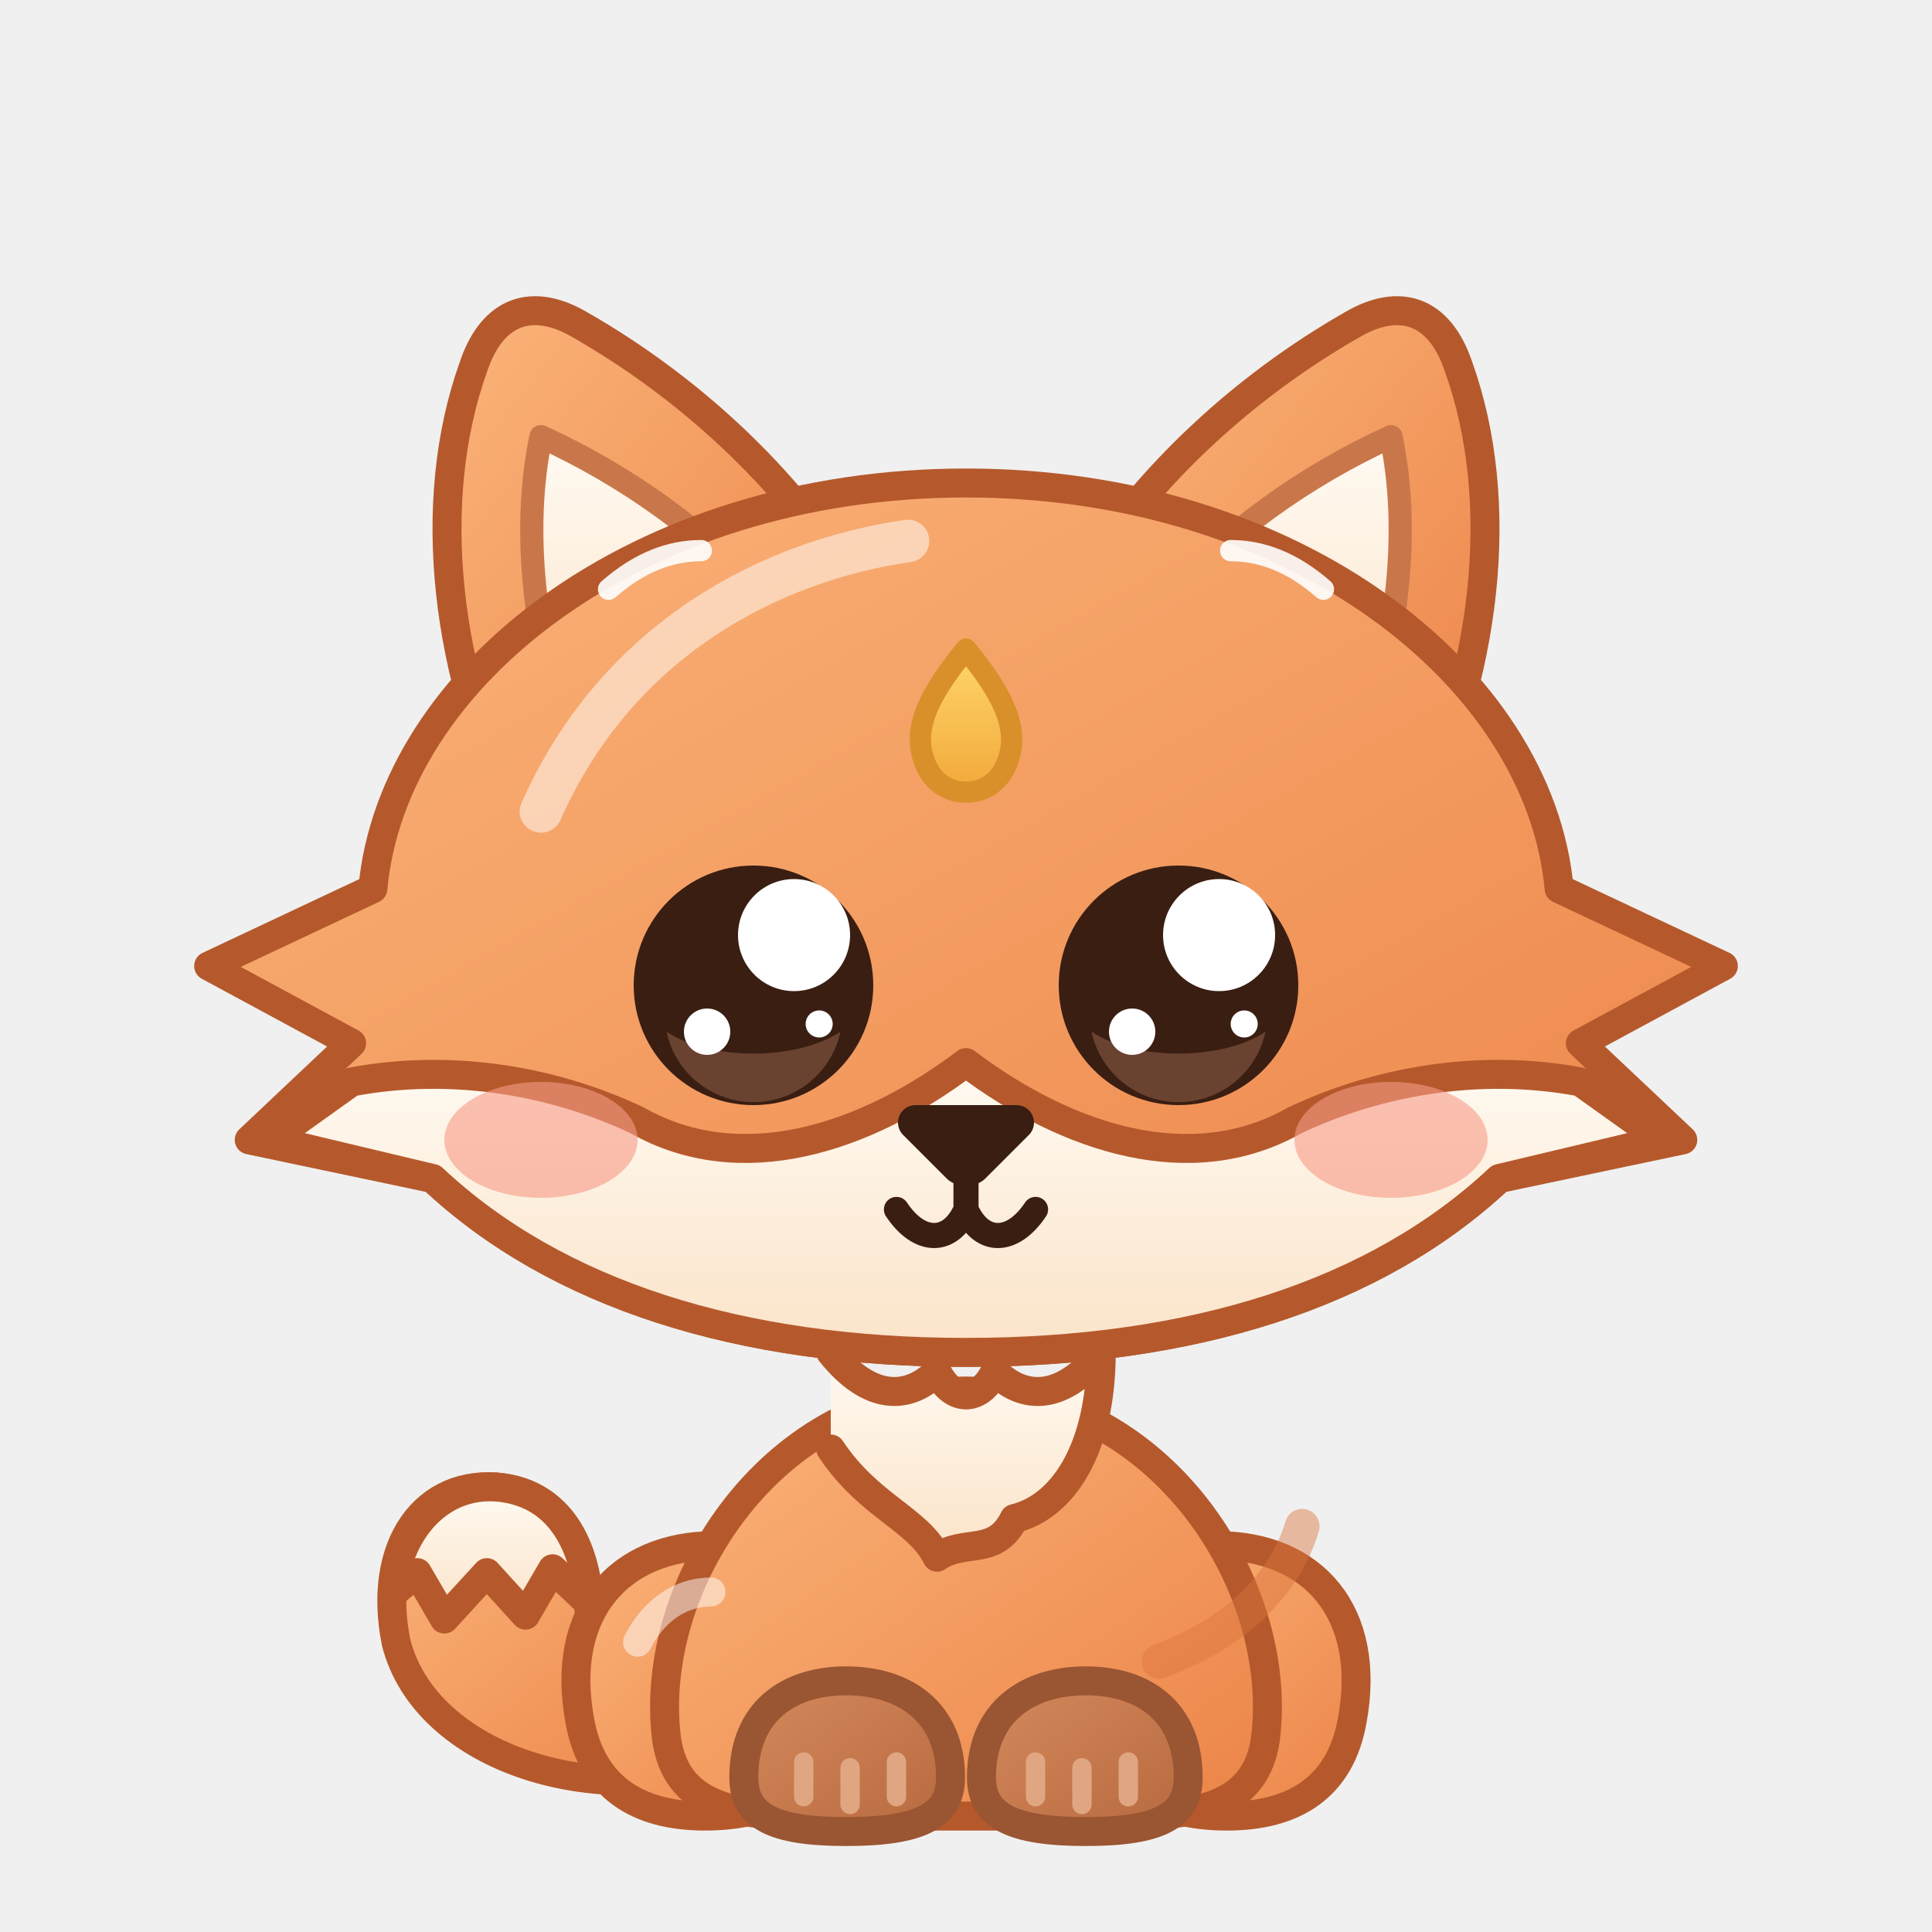
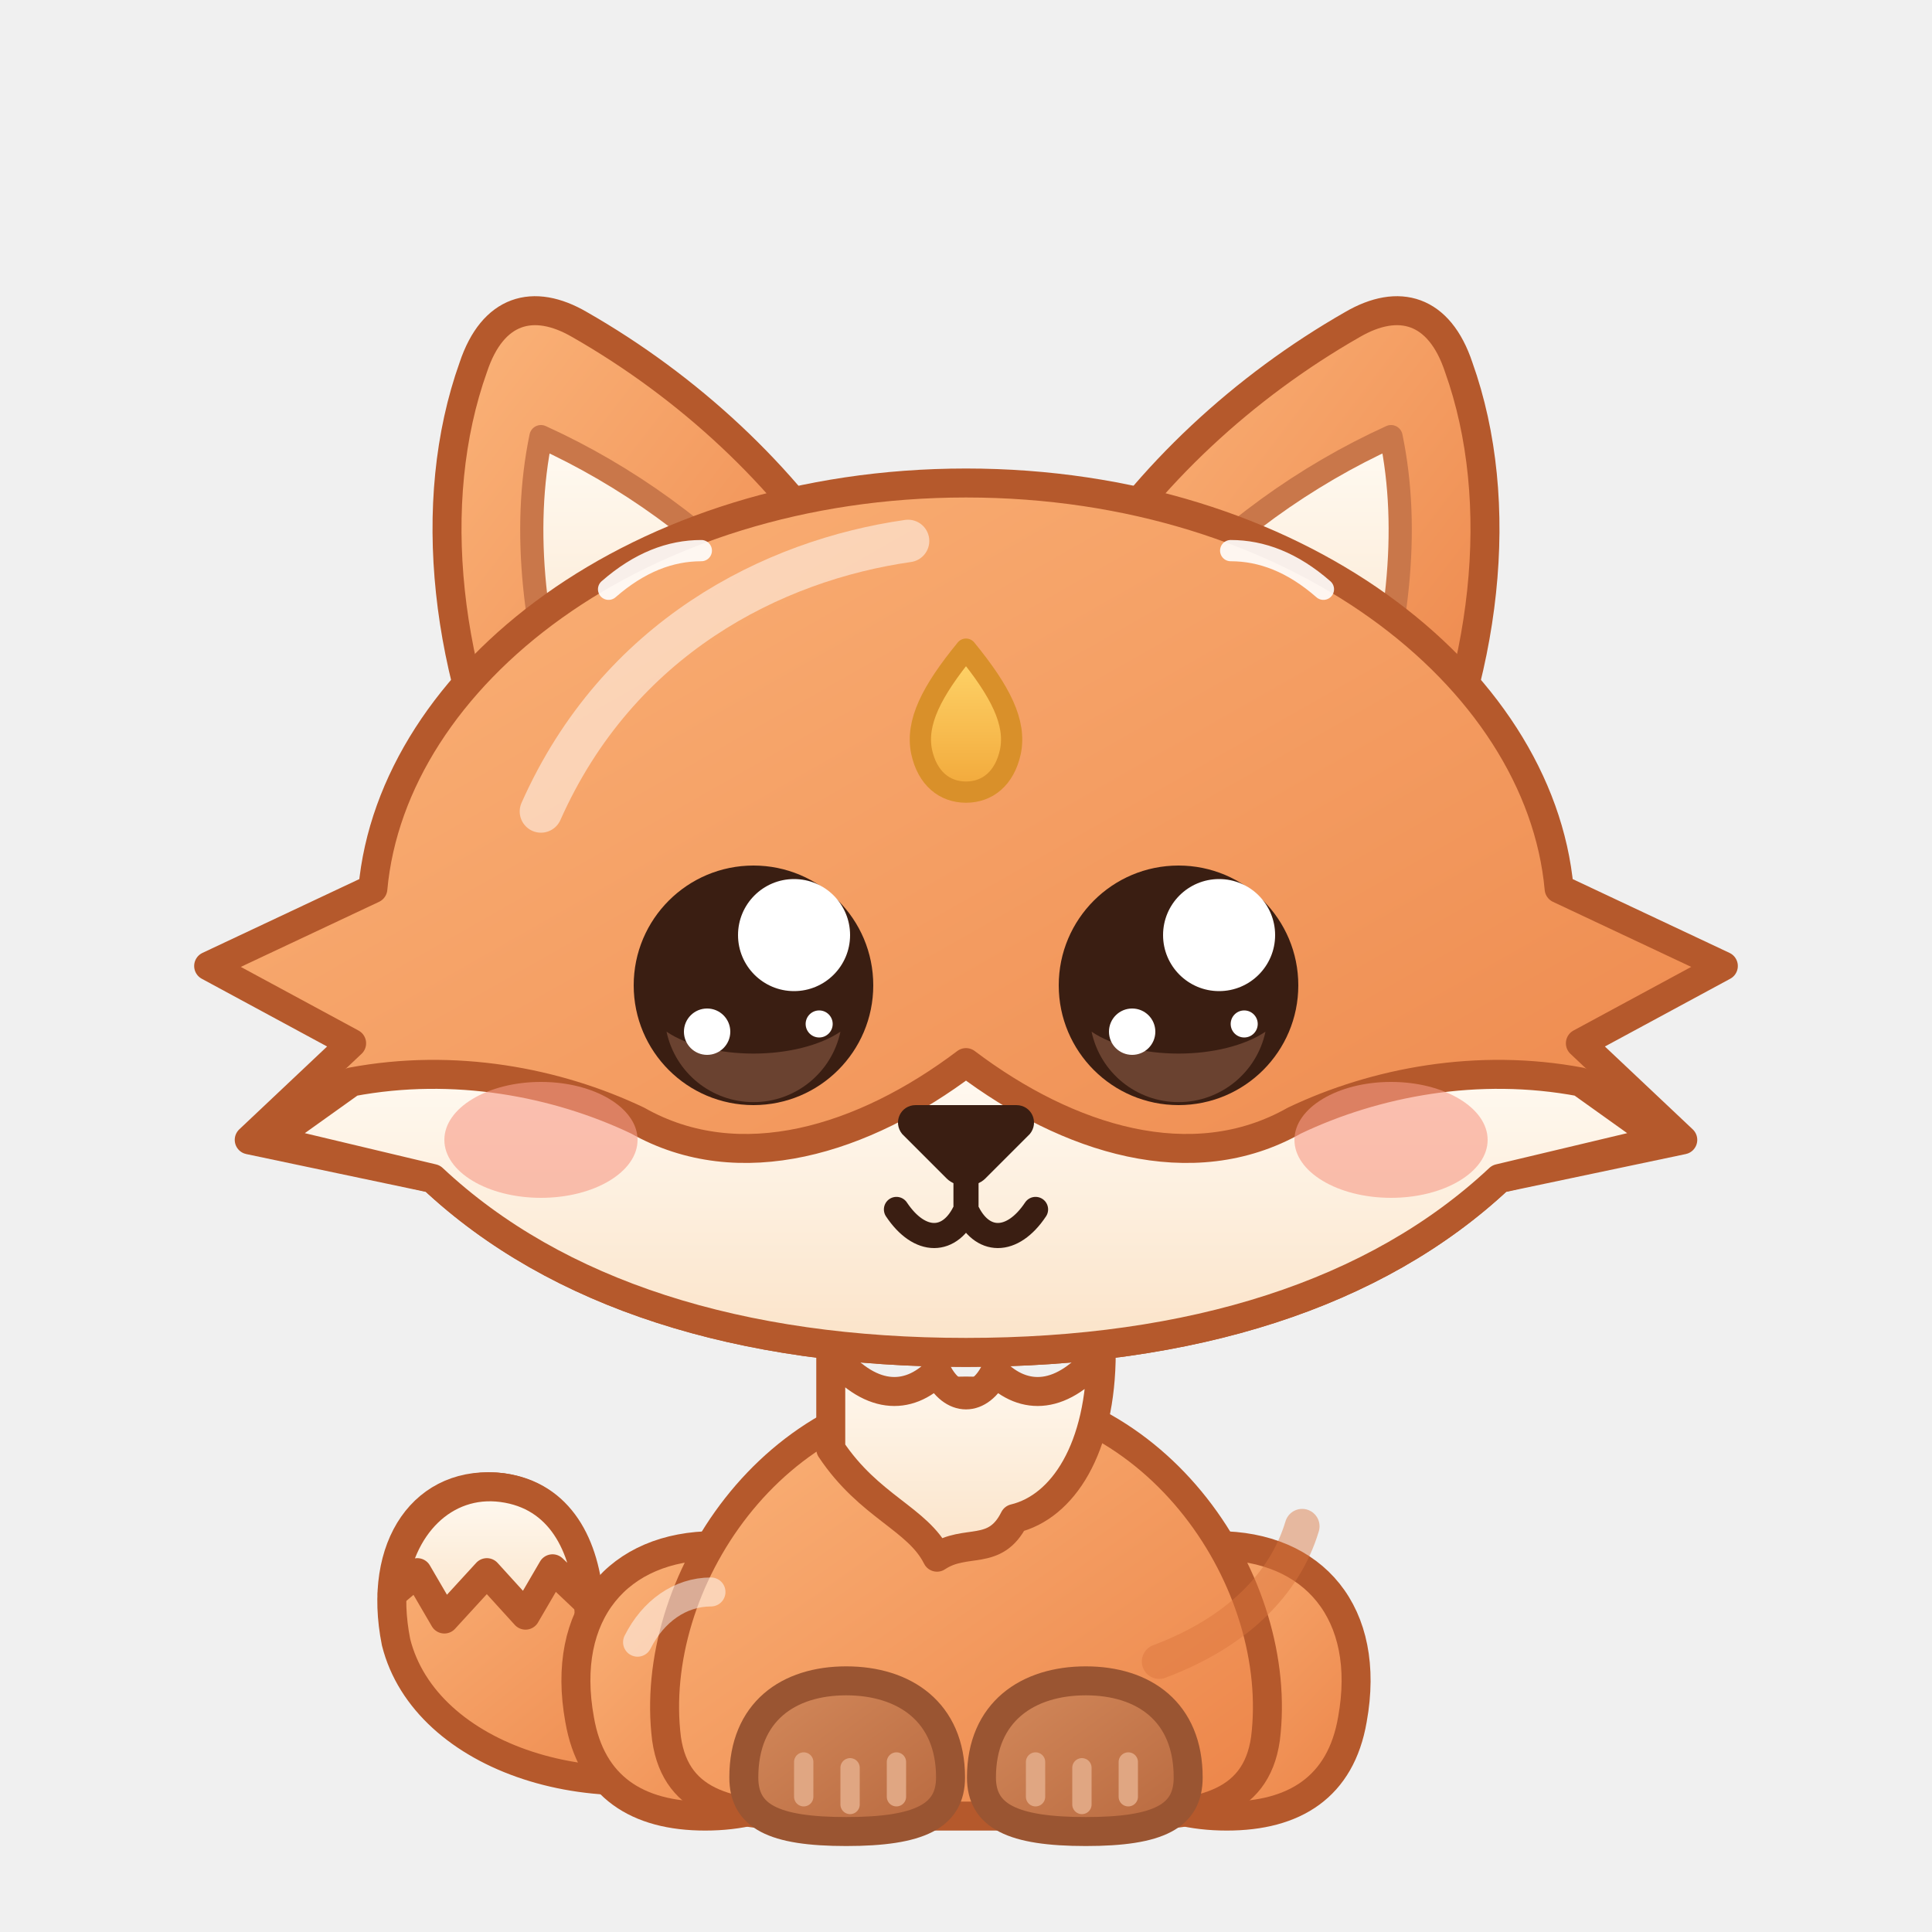
<svg xmlns="http://www.w3.org/2000/svg" viewBox="0 0 100 100" width="480" height="480">
  <defs>
    <linearGradient id="ember-f1-fur" x1="0" y1="0" x2="1" y2="1">
      <stop offset="0" stop-color="#fbb47a" />
      <stop offset="1" stop-color="#ec8448" />
    </linearGradient>
    <linearGradient id="ember-f1-cream" x1="0" y1="0" x2="0" y2="1">
      <stop offset="0" stop-color="#fffaf2" />
      <stop offset="1" stop-color="#fbe3c8" />
    </linearGradient>
    <linearGradient id="ember-f1-tip" x1="0" y1="0" x2="1" y2="1">
      <stop offset="0" stop-color="#a15a36" />
      <stop offset="1" stop-color="#7e3f22" />
    </linearGradient>
    <linearGradient id="ember-f1-soft" x1="0" y1="0" x2="1" y2="1">
      <stop offset="0" stop-color="#d48a5c" />
      <stop offset="1" stop-color="#b8693f" />
    </linearGradient>
    <linearGradient id="ember-f1-flame" x1="0" y1="0" x2="0" y2="1">
      <stop offset="0" stop-color="#ffd66b" />
      <stop offset="1" stop-color="#f2a83a" />
    </linearGradient>
    <linearGradient id="ember-f1-blaze" x1="0" y1="0" x2="0" y2="1">
      <stop offset="0" stop-color="#ffc95a" />
      <stop offset="1" stop-color="#fff6e6" />
    </linearGradient>
    <radialGradient id="ember-f1-spark" cx=".5" cy=".55" r=".5">
      <stop offset="0" stop-color="#fff2b8" stop-opacity=".9" />
      <stop offset="1" stop-color="#ffd66b" stop-opacity="0" />
    </radialGradient>
  </defs>
  <g>
    <path d="M39 91C31 94 22 91 20.5 85 19.5 80 22 76.5 26 77 29.5 77.5 30.5 81 30.5 84 31 86.5 34 88 38 87Z" fill="url(#ember-f1-fur)" stroke="#b5592c" stroke-width="1.5" stroke-linejoin="round" stroke-linecap="round" />
    <path d="M20.3 82.5C20.6 79 23 76.6 26 77 29 77.4 30.3 80 30.5 83L28.6 81.2 27.2 83.6 25.2 81.4 23 83.8 21.6 81.4Z" fill="url(#ember-f1-cream)" stroke="#b5592c" stroke-width="1.5" stroke-linejoin="round" stroke-linecap="round" />
    <path d="M30 89C29 83.5 32 80 37 80 42 80 44.5 84 43.5 89 43 92.5 40 94 36.5 94 33 94 30.6 92.5 30 89Z" fill="url(#ember-f1-fur)" stroke="#b5592c" stroke-width="1.5" stroke-linejoin="round" stroke-linecap="round" />
    <path d="M70.0 89.0 C71.0 83.5 68.0 80.0 63.0 80.0 58.0 80.0 55.5 84.0 56.5 89.0 57.0 92.5 60.0 94.0 63.5 94.0 67.0 94.0 69.4 92.5 70.0 89.0Z" fill="url(#ember-f1-fur)" stroke="#b5592c" stroke-width="1.5" stroke-linejoin="round" stroke-linecap="round" />
    <path d="M34.5 90C33.5 82 40 72 50 72 60 72 66.5 82 65.5 90 65 93.5 62 94 58 94H42C38 94 35 93.5 34.5 90Z" fill="url(#ember-f1-fur)" stroke="#b5592c" stroke-width="1.5" stroke-linejoin="round" stroke-linecap="round" />
-     <path d="M43 70C45 72.5 47 72.5 48.5 71 49.3 72.6 50.7 72.6 51.5 71 53 72.5 55 72.5 57 70 57 75 55 78 52.5 78.6 51.5 80.6 50 79.6 48.5 80.6 47.5 78.6 45 78 43 75 43 70Z" fill="url(#ember-f1-cream)" stroke="#b5592c" stroke-width="1.5" stroke-linejoin="round" stroke-linecap="round" />
+     <path d="M43 70C45 72.5 47 72.5 48.5 71 49.3 72.6 50.7 72.6 51.5 71 53 72.5 55 72.5 57 70 57 75 55 78 52.5 78.6 51.5 80.6 50 79.6 48.5 80.6 47.5 78.6 45 78 43 75Z" fill="url(#ember-f1-cream)" stroke="#b5592c" stroke-width="1.5" stroke-linejoin="round" stroke-linecap="round" />
    <path d="M38.5 92C38.5 88.6 40.8 87 43.8 87S49.2 88.6 49.2 92C49.2 94 47.6 94.8 43.8 94.8S38.5 94 38.5 92Z" fill="url(#ember-f1-soft)" stroke="#9a5532" stroke-width="1.5" stroke-linejoin="round" stroke-linecap="round" />
    <path d="M61.5 92.0 C61.5 88.6 59.2 87.0 56.2 87.0 S50.8 88.6 50.8 92.0 C50.8 94.0 52.4 94.8 56.2 94.8 S61.5 94.0 61.5 92.0Z" fill="url(#ember-f1-soft)" stroke="#9a5532" stroke-width="1.5" stroke-linejoin="round" stroke-linecap="round" />
    <path d="M41.6 93v-1.8M44 93.4v-1.9M46.4 93v-1.8M53.6 93v-1.8M56 93.4v-1.9M58.4 93v-1.8" stroke="#e0a682" stroke-width="1" stroke-linecap="round" />
    <path d="M27 43C23 35 22 26 24.5 19 25.5 16 27.6 15.4 30 16.8 35.6 20 40.6 24.6 44 30Z" fill="url(#ember-f1-fur)" stroke="#b5592c" stroke-width="1.5" stroke-linejoin="round" stroke-linecap="round" />
    <path d="M73.0 43.0 C77.0 35.0 78.0 26.0 75.5 19.0 74.5 16.0 72.4 15.4 70.0 16.8 64.4 20.0 59.4 24.6 56.0 30.0Z" fill="url(#ember-f1-fur)" stroke="#b5592c" stroke-width="1.5" stroke-linejoin="round" stroke-linecap="round" />
    <path d="M29.6 39C27.6 33 27 27.4 28 22.6 32.4 24.6 36.6 27.6 39.8 31.2Z" fill="url(#ember-f1-cream)" stroke="#c9774a" stroke-width="1.2" stroke-linejoin="round" stroke-linecap="round" />
    <path d="M70.4 39.0 C72.4 33.0 73.0 27.4 72.0 22.6 67.6 24.6 63.4 27.6 60.2 31.2Z" fill="url(#ember-f1-cream)" stroke="#c9774a" stroke-width="1.2" stroke-linejoin="round" stroke-linecap="round" />
    <path d="M50.0 25.0 C67.0 25.0 79.7 35.0 80.7 46.0 L89.2 50.0 81.8 54.0 87.1 59.0 77.6 61.0 C71.2 67.0 61.7 70.0 50.0 70.0 S28.8 67.0 22.4 61.0 L12.9 59.0 18.2 54.0 10.8 50.0 19.3 46.0 C20.3 35.0 33.0 25.0 50.0 25.0Z" fill="url(#ember-f1-fur)" stroke="#b5592c" stroke-width="1.5" stroke-linejoin="round" stroke-linecap="round" />
    <path d="M14.0 59.0 18.2 56.0 C23.5 55.0 28.8 56.0 33.0 58.0 38.3 61.0 44.7 59.0 50.0 55.0 55.3 59.0 61.7 61.0 67.0 58.0 71.2 56.0 76.5 55.0 81.8 56.0 L86.0 59.0 77.6 61.0 C71.2 67.0 61.7 70.0 50.0 70.0 S28.8 67.0 22.4 61.0Z" fill="url(#ember-f1-cream)" stroke="#b5592c" stroke-width="1.5" stroke-linejoin="round" stroke-linecap="round" />
    <path d="M50 33.6C48.2 35.8 47.4 37.4 47.7 38.9 48 40.3 48.9 41 50 41S52 40.3 52.3 38.9C52.6 37.4 51.8 35.8 50 33.6Z" fill="url(#ember-f1-flame)" stroke="#d9902a" stroke-width="1.1" stroke-linejoin="round" />
    <circle cx="39" cy="51" r="6.2" fill="#3a1e12" />
    <path d="M34.5 53.4A4.6 4.6 0 0 0 43.5 53.4 5.6 2.8 0 0 1 34.5 53.4Z" fill="#8a5a44" opacity=".6" />
    <circle cx="41.1" cy="48.4" r="2.9" fill="#fff" />
    <circle cx="36.6" cy="53.4" r="1.2" fill="#fff" />
    <circle cx="42.4" cy="53" r=".7" fill="#fff" />
    <circle cx="61" cy="51" r="6.2" fill="#3a1e12" />
    <path d="M56.5 53.4A4.6 4.6 0 0 0 65.5 53.4 5.6 2.8 0 0 1 56.5 53.4Z" fill="#8a5a44" opacity=".6" />
    <circle cx="63.1" cy="48.4" r="2.9" fill="#fff" />
    <circle cx="58.6" cy="53.4" r="1.2" fill="#fff" />
    <circle cx="64.4" cy="53" r=".7" fill="#fff" />
    <ellipse cx="28" cy="59" rx="5" ry="3" fill="#f79a86" opacity=".6" />
    <ellipse cx="72" cy="59" rx="5" ry="3" fill="#f79a86" opacity=".6" />
    <path d="M47.4 57.2h5.2c.8 0 1.2.9.7 1.5L51 61c-.5.5-1.5.5-2 0l-2.3-2.3c-.5-.6-.1-1.5.7-1.5z" fill="#3a1e12" />
    <path d="M50 61.2v1.2M46.4 62.6c1.2 1.8 2.8 1.8 3.6 0 .8 1.8 2.4 1.8 3.6 0" fill="none" stroke="#3a1e12" stroke-width="1.3" stroke-linecap="round" />
    <path d="M31.5 30.5c1.6-1.4 3.2-2 4.8-2M68.5 30.5c-1.6-1.4-3.2-2-4.8-2" stroke="#fff" stroke-width="1.1" fill="none" stroke-linecap="round" opacity=".9" />
    <path d="M28 42c4-9 12-13 19-14" stroke="#fff" stroke-width="2.2" fill="none" stroke-linecap="round" opacity=".5" />
    <path d="M60 86c4-1.5 6.5-4 7.4-7" stroke="#d9743c" stroke-width="1.8" fill="none" opacity=".45" stroke-linecap="round" />
    <path d="M33 85c.8-1.6 2.2-2.6 3.8-2.6" stroke="#fff" stroke-width="1.5" fill="none" opacity=".5" stroke-linecap="round" />
  </g>
</svg>
